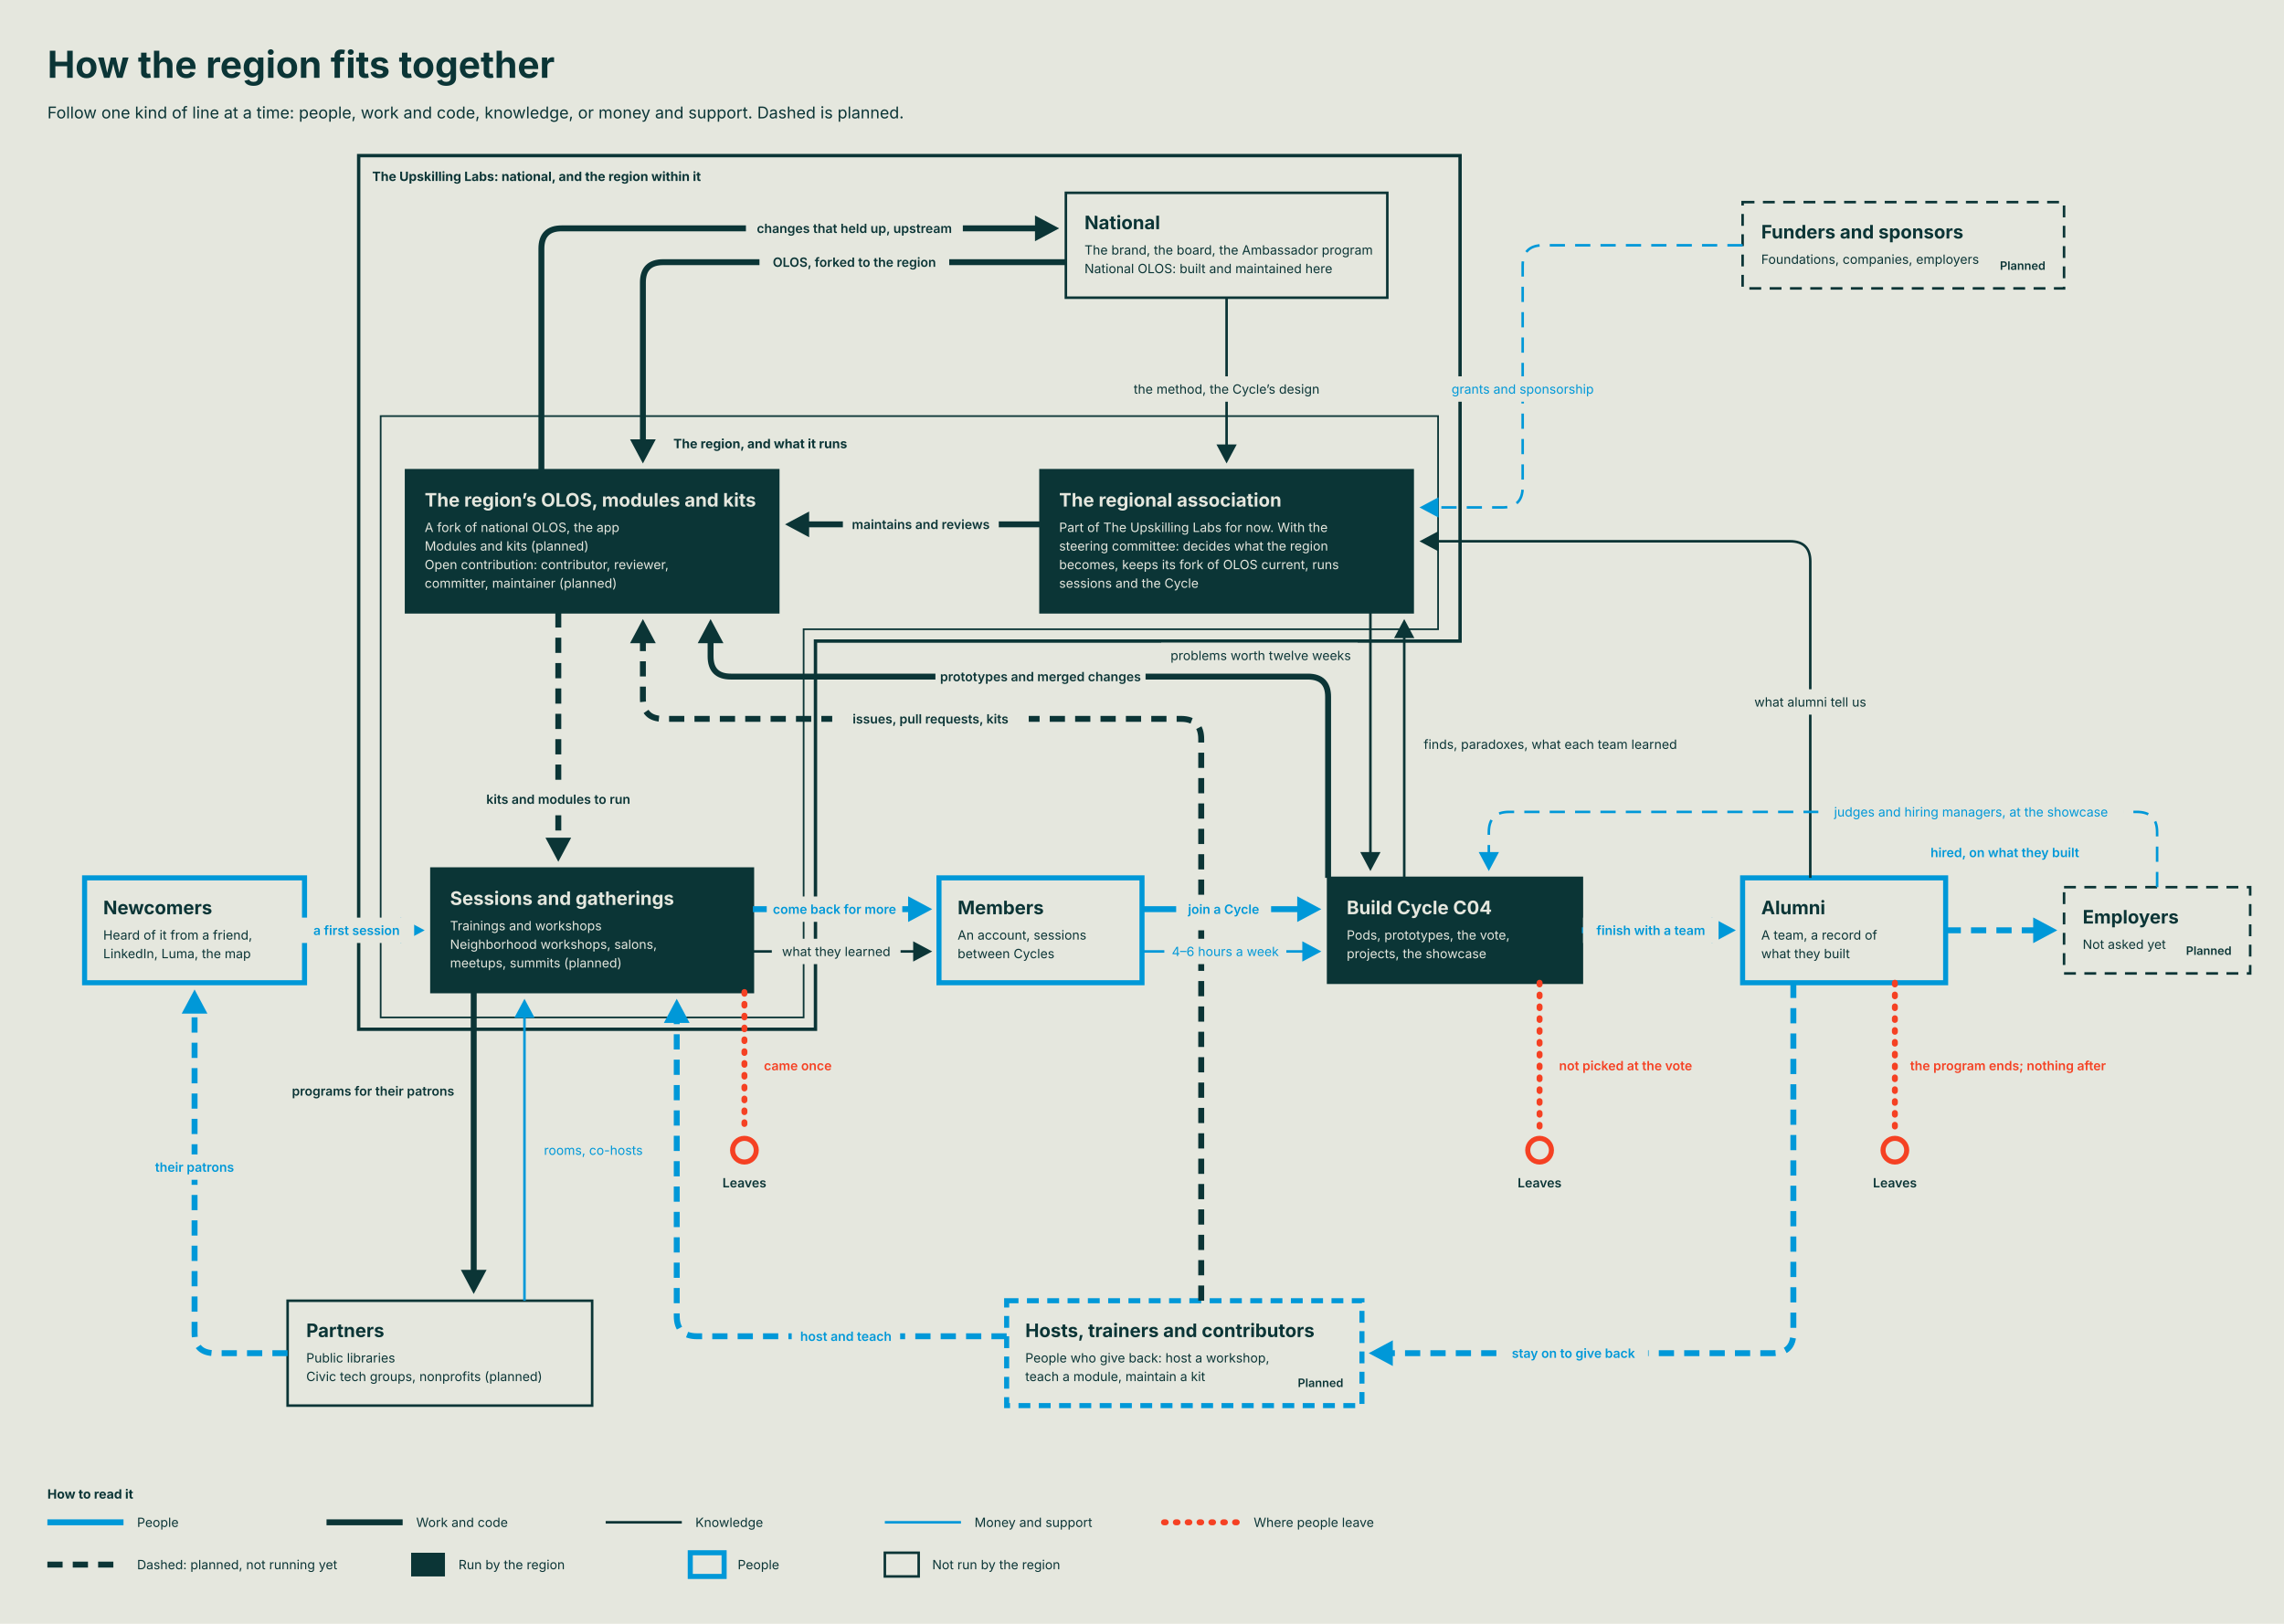
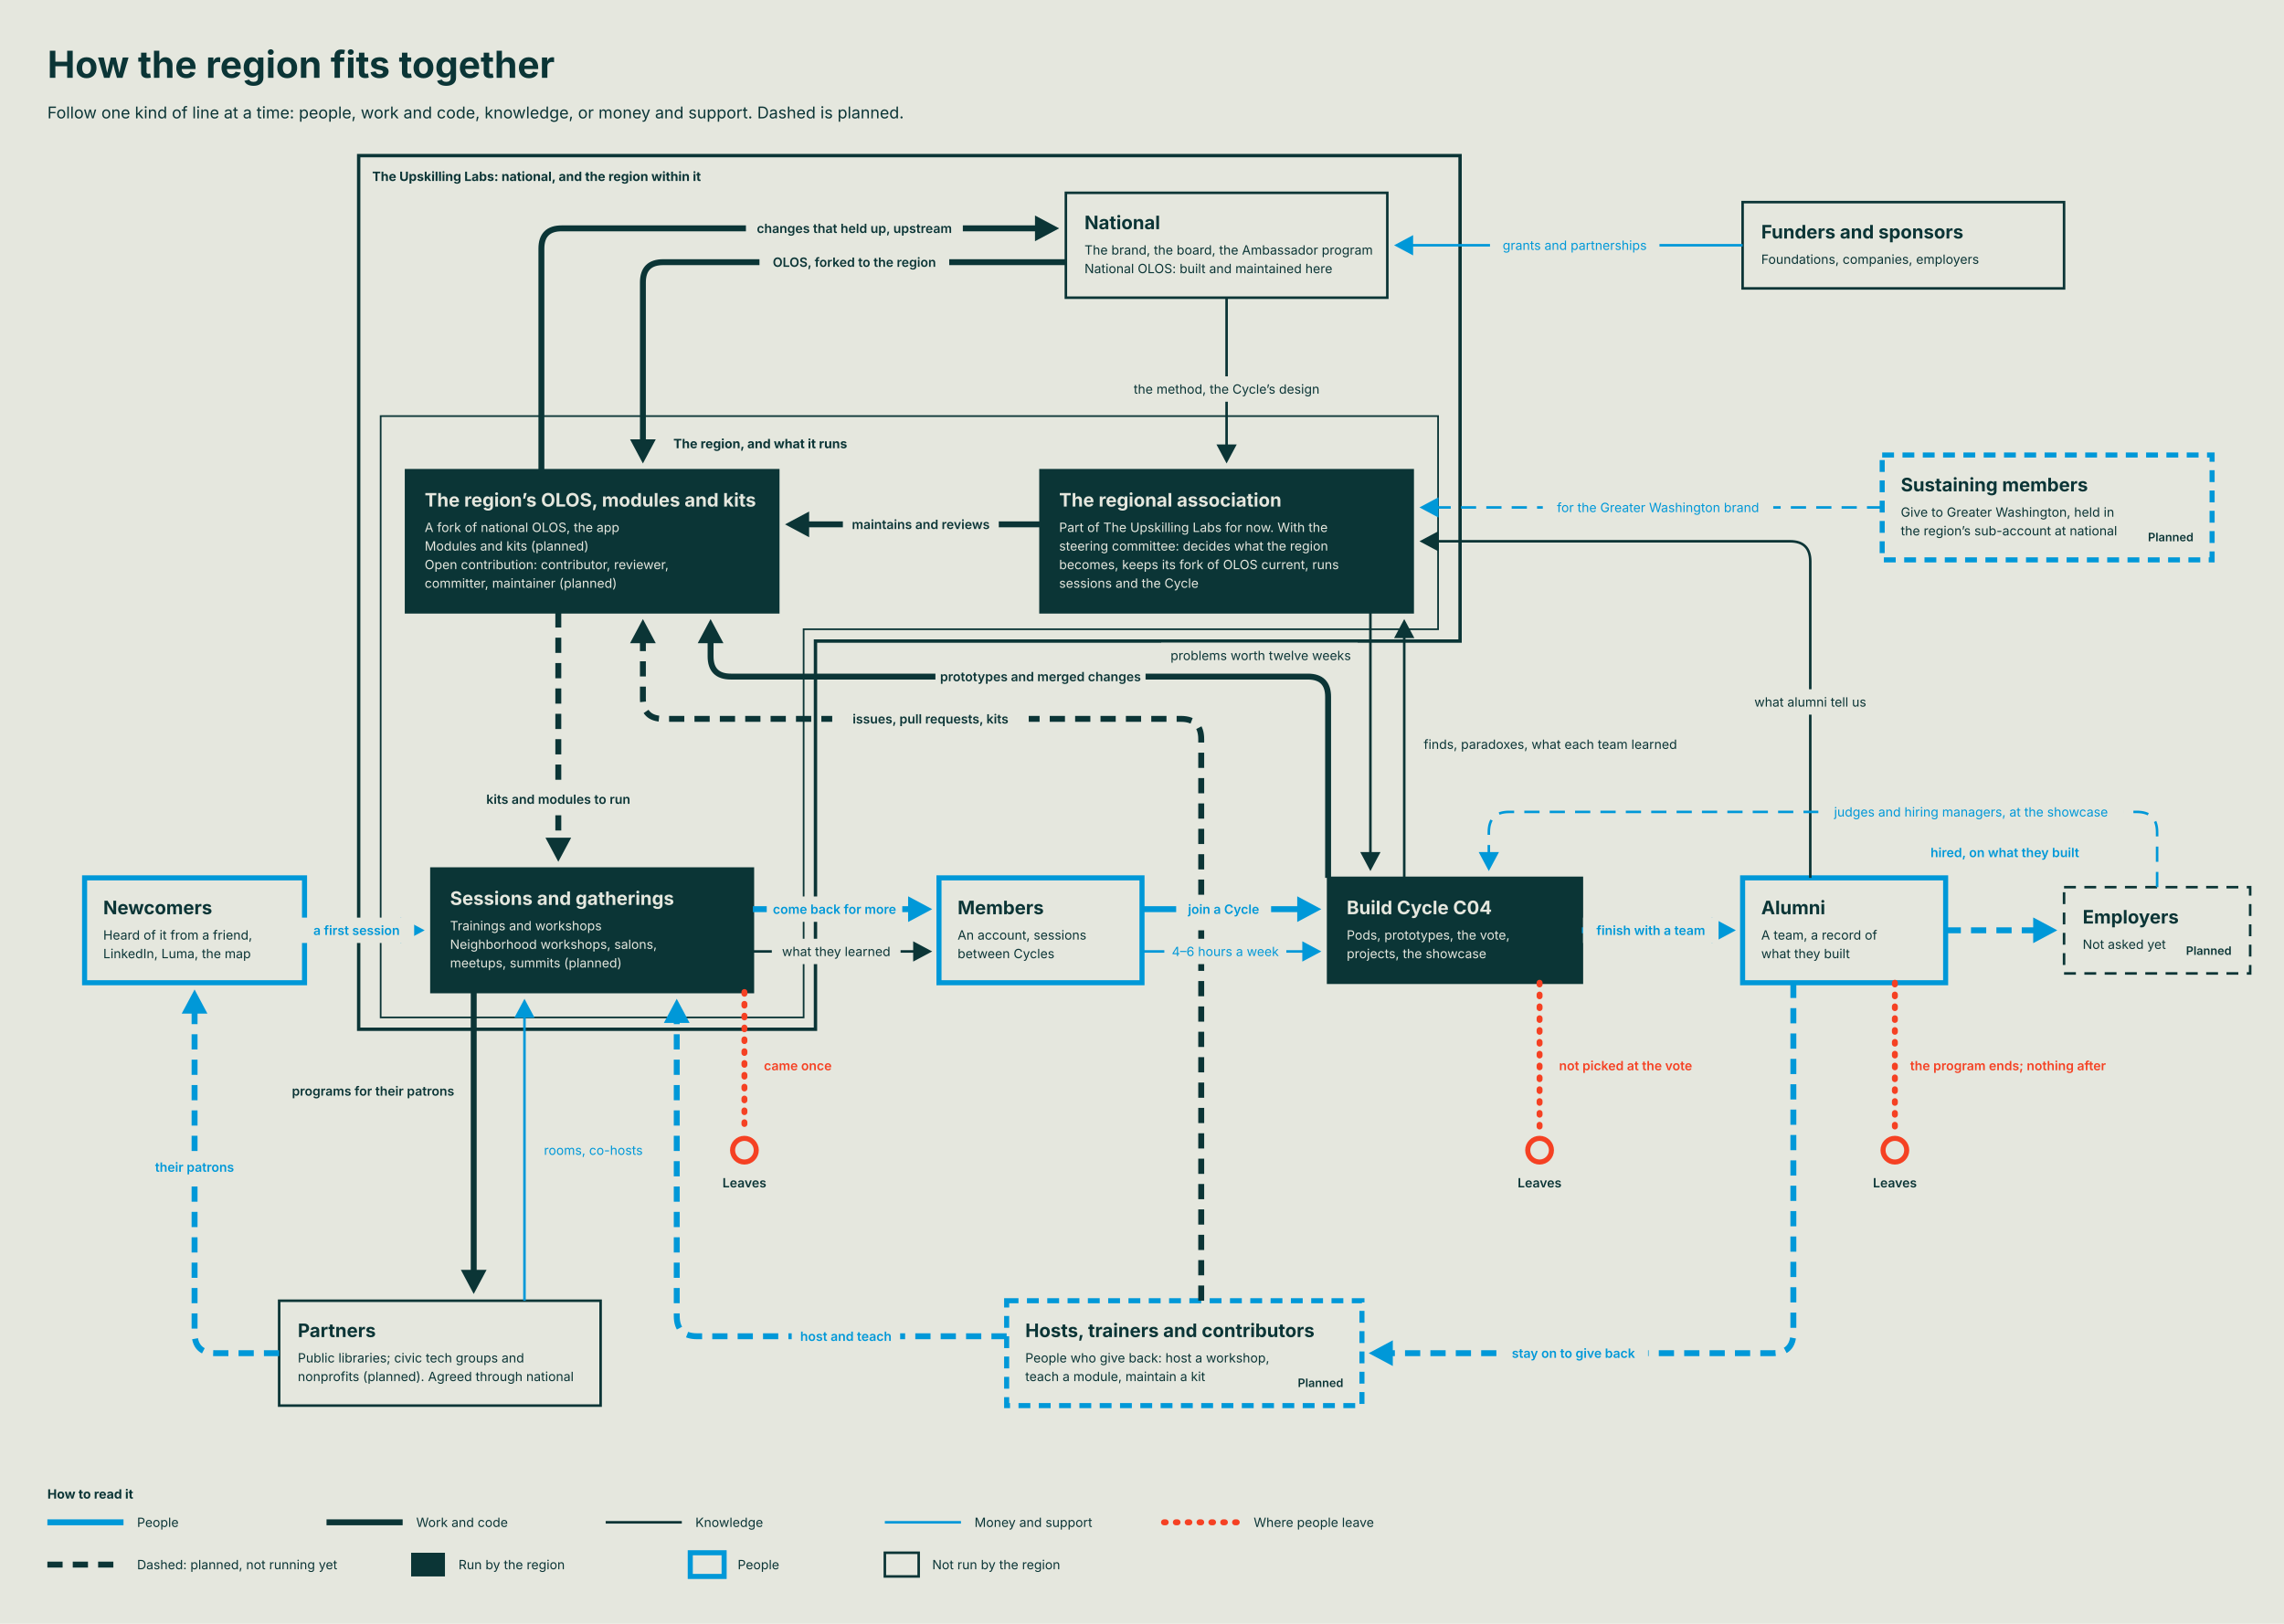
<svg xmlns="http://www.w3.org/2000/svg" class="fnet" viewBox="0 0 2700 1920" role="img" aria-label="How the region fits together" font-family="Inter, system-ui, sans-serif">
  <rect width="2700" height="1920" fill="#e5e7de" />
  <text x="56" y="92" font-size="43.987" font-weight="700" fill="#0b3536">How the region fits together</text>
  <text x="56" y="140" font-size="19.244" fill="#0b3536">Follow one kind of line at a time: people, work and code, knowledge, or money and support. Dashed is planned.</text>
  <path d="M424.0,184.0 H1726.0 V758.0 H964.0 V1217.0 H424.0 Z" fill="none" stroke="#0b3536" stroke-width="4" />
  <text x="440.0" y="214.0" font-size="15.118" font-weight="700" fill="#0b3536">The Upskilling Labs: national, and the region within it</text>
  <path d="M450.0,492.0 H1700.0 V744.0 H950.0 V1203.0 H450.0 Z" fill="none" stroke="#0b3536" stroke-width="2" />
  <text x="796.0" y="530.0" font-size="15.118" font-weight="700" fill="#0b3536">The region, and what it runs</text>
  <g class="node">
    <rect x="1260.0" y="228.0" width="380" height="124.0" fill="#e5e7de" stroke="#0b3536" stroke-width="3" />
    <text x="1282.0" y="271.0" font-size="21.993" font-weight="700" fill="#0b3536">National</text>
    <text x="1282.0" y="301.0" font-size="15.118" fill="#0b3536">The brand, the board, the Ambassador program</text>
    <text x="1282.0" y="323.0" font-size="15.118" fill="#0b3536">National OLOS: built and maintained here</text>
  </g>
  <g class="node">
-     <rect x="2060.0" y="239.0" width="380" height="102.0" fill="#e5e7de" stroke="#0b3536" stroke-width="3" stroke-dasharray="14 10" />
+     <rect x="2060.0" y="239.0" width="380" height="102.0" fill="#e5e7de" stroke="#0b3536" stroke-width="3" />
    <text x="2082.0" y="282.0" font-size="21.993" font-weight="700" fill="#0b3536">Funders and sponsors</text>
    <text x="2082.0" y="312.0" font-size="15.118" fill="#0b3536">Foundations, companies, employers</text>
-     <text x="2418.0" y="319.0" text-anchor="end" font-size="13.745" font-weight="600" fill="#0b3536">Planned</text>
  </g>
  <g class="node">
    <rect x="480.0" y="556.0" width="440" height="168.0" fill="#0b3536" stroke="#0b3536" stroke-width="3" />
    <text x="502.0" y="599.0" font-size="21.993" font-weight="700" fill="#e5e7de">The region’s OLOS, modules and kits</text>
    <text x="502.0" y="629.0" font-size="15.118" fill="#e5e7de">A fork of national OLOS, the app</text>
    <text x="502.0" y="651.0" font-size="15.118" fill="#e5e7de">Modules and kits (planned)</text>
    <text x="502.0" y="673.0" font-size="15.118" fill="#e5e7de">Open contribution: contributor, reviewer,</text>
    <text x="502.0" y="695.0" font-size="15.118" fill="#e5e7de">committer, maintainer (planned)</text>
  </g>
  <g class="node">
    <rect x="1230.0" y="556.0" width="440" height="168.0" fill="#0b3536" stroke="#0b3536" stroke-width="3" />
    <text x="1252.0" y="599.0" font-size="21.993" font-weight="700" fill="#e5e7de">The regional association</text>
    <text x="1252.0" y="629.0" font-size="15.118" fill="#e5e7de">Part of The Upskilling Labs for now. With the</text>
    <text x="1252.0" y="651.0" font-size="15.118" fill="#e5e7de">steering committee: decides what the region</text>
    <text x="1252.0" y="673.0" font-size="15.118" fill="#e5e7de">becomes, keeps its fork of OLOS current, runs</text>
    <text x="1252.0" y="695.0" font-size="15.118" fill="#e5e7de">sessions and the Cycle</text>
  </g>
  <g class="node">
    <rect x="100.0" y="1038.0" width="260" height="124.0" fill="#e5e7de" stroke="#0098d8" stroke-width="6" />
    <text x="122.0" y="1081.0" font-size="21.993" font-weight="700" fill="#0b3536">Newcomers</text>
    <text x="122.0" y="1111.0" font-size="15.118" fill="#0b3536">Heard of it from a friend,</text>
    <text x="122.0" y="1133.0" font-size="15.118" fill="#0b3536">LinkedIn, Luma, the map</text>
  </g>
  <g class="node">
    <rect x="510.0" y="1027.0" width="380" height="146.0" fill="#0b3536" stroke="#0b3536" stroke-width="3" />
    <text x="532.0" y="1070.0" font-size="21.993" font-weight="700" fill="#e5e7de">Sessions and gatherings</text>
    <text x="532.0" y="1100.0" font-size="15.118" fill="#e5e7de">Trainings and workshops</text>
    <text x="532.0" y="1122.0" font-size="15.118" fill="#e5e7de">Neighborhood workshops, salons,</text>
    <text x="532.0" y="1144.0" font-size="15.118" fill="#e5e7de">meetups, summits (planned)</text>
  </g>
  <g class="node">
    <rect x="1110.0" y="1038.0" width="240" height="124.0" fill="#e5e7de" stroke="#0098d8" stroke-width="6" />
    <text x="1132.0" y="1081.0" font-size="21.993" font-weight="700" fill="#0b3536">Members</text>
    <text x="1132.0" y="1111.0" font-size="15.118" fill="#0b3536">An account, sessions</text>
    <text x="1132.0" y="1133.0" font-size="15.118" fill="#0b3536">between Cycles</text>
  </g>
  <g class="node">
    <rect x="1570.0" y="1038.0" width="300" height="124.0" fill="#0b3536" stroke="#0b3536" stroke-width="3" />
    <text x="1592.0" y="1081.0" font-size="21.993" font-weight="700" fill="#e5e7de">Build Cycle C04</text>
    <text x="1592.0" y="1111.0" font-size="15.118" fill="#e5e7de">Pods, prototypes, the vote,</text>
    <text x="1592.0" y="1133.0" font-size="15.118" fill="#e5e7de">projects, the showcase</text>
  </g>
  <g class="node">
    <rect x="2060.0" y="1038.0" width="240" height="124.0" fill="#e5e7de" stroke="#0098d8" stroke-width="6" />
    <text x="2082.0" y="1081.0" font-size="21.993" font-weight="700" fill="#0b3536">Alumni</text>
    <text x="2082.0" y="1111.0" font-size="15.118" fill="#0b3536">A team, a record of</text>
    <text x="2082.0" y="1133.0" font-size="15.118" fill="#0b3536">what they built</text>
  </g>
  <g class="node">
    <rect x="2440.0" y="1049.0" width="220" height="102.0" fill="#e5e7de" stroke="#0b3536" stroke-width="3" stroke-dasharray="14 10" />
    <text x="2462.0" y="1092.0" font-size="21.993" font-weight="700" fill="#0b3536">Employers</text>
    <text x="2462.0" y="1122.0" font-size="15.118" fill="#0b3536">Not asked yet</text>
    <text x="2638.0" y="1129.0" text-anchor="end" font-size="13.745" font-weight="600" fill="#0b3536">Planned</text>
  </g>
  <g class="node">
-     <rect x="340.0" y="1538.0" width="360" height="124.0" fill="#e5e7de" stroke="#0b3536" stroke-width="3" />
-     <text x="362.0" y="1581.0" font-size="21.993" font-weight="700" fill="#0b3536">Partners</text>
-     <text x="362.0" y="1611.0" font-size="15.118" fill="#0b3536">Public libraries</text>
-     <text x="362.0" y="1633.0" font-size="15.118" fill="#0b3536">Civic tech groups, nonprofits (planned)</text>
+     <rect x="330.0" y="1538.0" width="380" height="124.0" fill="#e5e7de" stroke="#0b3536" stroke-width="3" />
+     <text x="352.0" y="1581.0" font-size="21.993" font-weight="700" fill="#0b3536">Partners</text>
+     <text x="352.0" y="1611.0" font-size="15.118" fill="#0b3536">Public libraries; civic tech groups and</text>
+     <text x="352.0" y="1633.0" font-size="15.118" fill="#0b3536">nonprofits (planned). Agreed through national</text>
  </g>
  <g class="node">
    <rect x="1190.0" y="1538.0" width="420" height="124.0" fill="#e5e7de" stroke="#0098d8" stroke-width="6" stroke-dasharray="14 10" />
    <text x="1212.0" y="1581.0" font-size="21.993" font-weight="700" fill="#0b3536">Hosts, trainers and contributors</text>
    <text x="1212.0" y="1611.0" font-size="15.118" fill="#0b3536">People who give back: host a workshop,</text>
    <text x="1212.0" y="1633.0" font-size="15.118" fill="#0b3536">teach a module, maintain a kit</text>
    <text x="1588.0" y="1640.0" text-anchor="end" font-size="13.745" font-weight="600" fill="#0b3536">Planned</text>
+   </g>
+   <g class="node">
+     <rect x="2225.0" y="538.0" width="390" height="124.0" fill="#e5e7de" stroke="#0098d8" stroke-width="6" stroke-dasharray="14 10" />
+     <text x="2247.0" y="581.0" font-size="21.993" font-weight="700" fill="#0b3536">Sustaining members</text>
+     <text x="2247.0" y="611.0" font-size="15.118" fill="#0b3536">Give to Greater Washington, held in</text>
+     <text x="2247.0" y="633.0" font-size="15.118" fill="#0b3536">the region’s sub-account at national</text>
+     <text x="2593.0" y="640.0" text-anchor="end" font-size="13.745" font-weight="600" fill="#0b3536">Planned</text>
  </g>
  <path class="fl f-people" d="M360.0,1100.0 L483.0,1100.0" fill="none" stroke="#0098d8" stroke-width="7" />
  <path class="fl f-people" d="M890.0,1075.0 L1083.0,1075.0" fill="none" stroke="#0098d8" stroke-width="7" />
  <path class="fl f-people" d="M1350.0,1075.0 L1543.0,1075.0" fill="none" stroke="#0098d8" stroke-width="7" />
  <path class="fl f-people" d="M1870.0,1100.0 L2033.0,1100.0" fill="none" stroke="#0098d8" stroke-width="7" />
  <path class="fl f-people" d="M2300.0,1100.0 L2413.0,1100.0" fill="none" stroke="#0098d8" stroke-width="7" stroke-dasharray="18 12" />
  <path class="fl f-people" d="M2120.0,1162.0 L2120.0,1576.0 Q2120.0,1600.0 2096.0,1600.0 L1637.0,1600.0" fill="none" stroke="#0098d8" stroke-width="7" stroke-dasharray="18 12" />
  <path class="fl f-people" d="M1190.0,1580.0 L824.0,1580.0 Q800.0,1580.0 800.0,1556.0 L800.0,1200.0" fill="none" stroke="#0098d8" stroke-width="7" stroke-dasharray="18 12" />
-   <path class="fl f-people" d="M340.0,1600.0 L254.0,1600.0 Q230.0,1600.0 230.0,1576.0 L230.0,1189.0" fill="none" stroke="#0098d8" stroke-width="7" stroke-dasharray="18 12" />
+   <path class="fl f-people" d="M330.0,1600.0 L254.0,1600.0 Q230.0,1600.0 230.0,1576.0 L230.0,1189.0" fill="none" stroke="#0098d8" stroke-width="7" stroke-dasharray="18 12" />
  <path class="fl f-leak" d="M880.0,1173.0 L880.0,1334.0" fill="none" stroke="#f54123" stroke-width="7" stroke-dasharray="2 12" stroke-linecap="round" />
  <path class="fl f-leak" d="M1820.0,1162.0 L1820.0,1334.0" fill="none" stroke="#f54123" stroke-width="7" stroke-dasharray="2 12" stroke-linecap="round" />
  <path class="fl f-leak" d="M2240.0,1162.0 L2240.0,1334.0" fill="none" stroke="#f54123" stroke-width="7" stroke-dasharray="2 12" stroke-linecap="round" />
  <path class="fl f-work" d="M1230.0,620.0 L947.0,620.0" fill="none" stroke="#0b3536" stroke-width="7" />
  <path class="fl f-work" d="M1570.0,1038.0 L1570.0,824.0 Q1570.0,800.0 1546.0,800.0 L864.0,800.0 Q840.0,800.0 840.0,776.0 L840.0,751.0" fill="none" stroke="#0b3536" stroke-width="7" />
  <path class="fl f-work" d="M1420.0,1538.0 L1420.0,874.0 Q1420.0,850.0 1396.0,850.0 L784.0,850.0 Q760.0,850.0 760.0,826.0 L760.0,751.0" fill="none" stroke="#0b3536" stroke-width="7" stroke-dasharray="18 12" />
  <path class="fl f-work" d="M660.0,724.0 L660.0,1000.0" fill="none" stroke="#0b3536" stroke-width="7" stroke-dasharray="18 12" />
  <path class="fl f-work" d="M560.0,1173.0 L560.0,1511.0" fill="none" stroke="#0b3536" stroke-width="7" />
  <path class="fl f-knowledge" d="M1620.0,724.0 L1620.0,1015.0" fill="none" stroke="#0b3536" stroke-width="3" />
  <path class="fl f-knowledge" d="M1660.0,1038.0 L1660.0,747.0" fill="none" stroke="#0b3536" stroke-width="3" />
  <path class="fl f-knowledge" d="M890.0,1125.0 L1087.0,1125.0" fill="none" stroke="#0b3536" stroke-width="3" />
  <path class="fl f-knowledge" d="M2140.0,1038.0 L2140.0,664.0 Q2140.0,640.0 2116.0,640.0 L1693.0,640.0" fill="none" stroke="#0b3536" stroke-width="3" />
  <path class="fl f-support" d="M620.0,1538.0 L620.0,1196.0" fill="none" stroke="#0098d8" stroke-width="3" />
  <path class="fl f-support" d="M1350.0,1125.0 L1547.0,1125.0" fill="none" stroke="#0098d8" stroke-width="3" />
  <path class="fl f-support" d="M2550.0,1049.0 L2550.0,984.0 Q2550.0,960.0 2526.0,960.0 L1784.0,960.0 Q1760.0,960.0 1760.0,984.0 L1760.0,1015.0" fill="none" stroke="#0098d8" stroke-width="3" stroke-dasharray="18 12" />
  <path class="fl f-work" d="M1260.0,310.0 L784.0,310.0 Q760.0,310.0 760.0,334.0 L760.0,529.0" fill="none" stroke="#0b3536" stroke-width="7" />
  <path class="fl f-work" d="M640.0,556.0 L640.0,294.0 Q640.0,270.0 664.0,270.0 L1233.0,270.0" fill="none" stroke="#0b3536" stroke-width="7" />
  <path class="fl f-knowledge" d="M1450.0,352.0 L1450.0,533.0" fill="none" stroke="#0b3536" stroke-width="3" />
-   <path class="fl f-support" d="M2060.0,290.0 L1824.0,290.0 Q1800.0,290.0 1800.0,314.0 L1800.0,576.0 Q1800.0,600.0 1776.0,600.0 L1693.0,600.0" fill="none" stroke="#0098d8" stroke-width="3" stroke-dasharray="18 12" />
+   <path class="fl f-support" d="M2060.0,290.0 L1663.0,290.0" fill="none" stroke="#0098d8" stroke-width="3" />
+   <path class="fl f-support" d="M2225.0,600.0 L1693.0,600.0" fill="none" stroke="#0098d8" stroke-width="3" stroke-dasharray="18 12" />
  <path class="fl f-people" d="M473.5,1115.2 L502.0,1100.0 L473.5,1084.8 Z" fill="#0098d8" />
  <path class="fl f-people" d="M1073.5,1090.2 L1102.0,1075.0 L1073.5,1059.8 Z" fill="#0098d8" />
  <path class="fl f-people" d="M1533.5,1090.2 L1562.0,1075.0 L1533.5,1059.8 Z" fill="#0098d8" />
  <path class="fl f-people" d="M2023.5,1115.2 L2052.0,1100.0 L2023.5,1084.8 Z" fill="#0098d8" />
  <path class="fl f-people" d="M2403.5,1115.2 L2432.0,1100.0 L2403.5,1084.8 Z" fill="#0098d8" />
  <path class="fl f-people" d="M1646.5,1584.8 L1618.0,1600.0 L1646.5,1615.2 Z" fill="#0098d8" />
  <path class="fl f-people" d="M815.2,1209.5 L800.0,1181.0 L784.8,1209.5 Z" fill="#0098d8" />
  <path class="fl f-people" d="M245.2,1198.5 L230.0,1170.0 L214.8,1198.5 Z" fill="#0098d8" />
  <path class="fl f-work" d="M956.5,604.8 L928.0,620.0 L956.5,635.2 Z" fill="#0b3536" />
  <path class="fl f-work" d="M855.2,760.5 L840.0,732.0 L824.8,760.5 Z" fill="#0b3536" />
  <path class="fl f-work" d="M775.2,760.5 L760.0,732.0 L744.8,760.5 Z" fill="#0b3536" />
  <path class="fl f-work" d="M644.8,990.5 L660.0,1019.0 L675.2,990.5 Z" fill="#0b3536" />
  <path class="fl f-work" d="M544.8,1501.5 L560.0,1530.0 L575.2,1501.5 Z" fill="#0b3536" />
  <path class="fl f-knowledge" d="M1608.0,1007.5 L1620.0,1030.0 L1632.0,1007.5 Z" fill="#0b3536" />
  <path class="fl f-knowledge" d="M1672.0,754.5 L1660.0,732.0 L1648.0,754.5 Z" fill="#0b3536" />
  <path class="fl f-knowledge" d="M1079.5,1137.0 L1102.0,1125.0 L1079.5,1113.0 Z" fill="#0b3536" />
  <path class="fl f-knowledge" d="M1700.5,628.0 L1678.0,640.0 L1700.5,652.0 Z" fill="#0b3536" />
  <path class="fl f-support" d="M632.0,1203.5 L620.0,1181.0 L608.0,1203.5 Z" fill="#0098d8" />
  <path class="fl f-support" d="M1539.5,1137.0 L1562.0,1125.0 L1539.5,1113.0 Z" fill="#0098d8" />
  <path class="fl f-support" d="M1748.0,1007.5 L1760.0,1030.0 L1772.0,1007.5 Z" fill="#0098d8" />
  <path class="fl f-work" d="M744.8,519.5 L760.0,548.0 L775.2,519.5 Z" fill="#0b3536" />
  <path class="fl f-work" d="M1223.5,285.2 L1252.0,270.0 L1223.5,254.8 Z" fill="#0b3536" />
  <path class="fl f-knowledge" d="M1438.0,525.5 L1450.0,548.0 L1462.0,525.5 Z" fill="#0b3536" />
+   <path class="fl f-support" d="M1670.5,278.0 L1648.0,290.0 L1670.5,302.0 Z" fill="#0098d8" />
  <path class="fl f-support" d="M1700.5,588.0 L1678.0,600.0 L1700.5,612.0 Z" fill="#0098d8" />
  <g class="fl f-leak">
    <circle cx="880" cy="1360" r="14" fill="#e5e7de" stroke="#f54123" stroke-width="6" />
    <text x="880" y="1404" text-anchor="middle" font-size="15.118" font-weight="600" fill="#0b3536">Leaves</text>
  </g>
  <g class="fl f-leak">
    <circle cx="1820" cy="1360" r="14" fill="#e5e7de" stroke="#f54123" stroke-width="6" />
    <text x="1820" y="1404" text-anchor="middle" font-size="15.118" font-weight="600" fill="#0b3536">Leaves</text>
  </g>
  <g class="fl f-leak">
    <circle cx="2240" cy="1360" r="14" fill="#e5e7de" stroke="#f54123" stroke-width="6" />
    <text x="2240" y="1404" text-anchor="middle" font-size="15.118" font-weight="600" fill="#0b3536">Leaves</text>
  </g>
  <g class="fl f-people">
    <rect x="353.4" y="1085.0" width="136.2" height="30" fill="#e5e7de" />
    <text x="421.5" y="1105.5" text-anchor="middle" font-size="15.118" font-weight="600" fill="#0098d8">a first session</text>
  </g>
  <g class="fl f-people">
    <rect x="906.4" y="1060.0" width="160.2" height="30" fill="#e5e7de" />
    <text x="986.5" y="1080.5" text-anchor="middle" font-size="15.118" font-weight="600" fill="#0098d8">come back for more</text>
  </g>
  <g class="fl f-people">
    <rect x="1390.4" y="1060.0" width="112.2" height="30" fill="#e5e7de" />
    <text x="1446.5" y="1080.5" text-anchor="middle" font-size="15.118" font-weight="600" fill="#0098d8">join a Cycle</text>
  </g>
  <g class="fl f-people">
    <rect x="1871.4" y="1085.0" width="160.2" height="30" fill="#e5e7de" />
    <text x="1951.5" y="1105.5" text-anchor="middle" font-size="15.118" font-weight="600" fill="#0098d8">finish with a team</text>
  </g>
  <g class="fl f-people">
    <rect x="2261.8" y="993.0" width="216.3" height="30" fill="#e5e7de" />
    <text x="2370.0" y="1013.5" text-anchor="middle" font-size="15.118" font-weight="600" fill="#0098d8">hired, on what they built</text>
  </g>
  <g class="fl f-people">
    <rect x="1771.9" y="1585.0" width="176.3" height="30" fill="#e5e7de" />
    <text x="1860.0" y="1605.5" text-anchor="middle" font-size="15.118" font-weight="600" fill="#0098d8">stay on to give back</text>
  </g>
  <g class="fl f-people">
    <rect x="935.9" y="1565.0" width="128.2" height="30" fill="#e5e7de" />
    <text x="1000.0" y="1585.5" text-anchor="middle" font-size="15.118" font-weight="600" fill="#0098d8">host and teach</text>
  </g>
  <g class="fl f-people">
    <rect x="169.9" y="1365.0" width="120.2" height="30" fill="#e5e7de" />
    <text x="230.0" y="1385.5" text-anchor="middle" font-size="15.118" font-weight="600" fill="#0098d8">their patrons</text>
  </g>
  <g class="fl f-leak">
    <rect x="895.0" y="1245.0" width="88.1" height="30" fill="#e5e7de" />
    <text x="903.0" y="1265.5" text-anchor="start" font-size="15.118" font-weight="600" fill="#f54123">came once</text>
  </g>
  <g class="fl f-leak">
    <rect x="1835.0" y="1245.0" width="192.3" height="30" fill="#e5e7de" />
    <text x="1843.0" y="1265.5" text-anchor="start" font-size="15.118" font-weight="600" fill="#f54123">not picked at the vote</text>
  </g>
  <g class="fl f-leak">
    <rect x="2250.0" y="1245.0" width="264.4" height="30" fill="#e5e7de" />
    <text x="2258.0" y="1265.5" text-anchor="start" font-size="15.118" font-weight="600" fill="#f54123">the program ends; nothing after</text>
  </g>
  <g class="fl f-work">
    <rect x="996.4" y="605.0" width="184.3" height="30" fill="#e5e7de" />
    <text x="1088.5" y="625.5" text-anchor="middle" font-size="15.118" font-weight="600" fill="#0b3536">maintains and reviews</text>
  </g>
  <g class="fl f-work">
    <rect x="1105.8" y="785.0" width="248.4" height="30" fill="#e5e7de" />
    <text x="1230.0" y="805.5" text-anchor="middle" font-size="15.118" font-weight="600" fill="#0b3536">prototypes and merged changes</text>
  </g>
  <g class="fl f-work">
    <rect x="983.8" y="835.0" width="232.3" height="30" fill="#e5e7de" />
    <text x="1100.0" y="855.5" text-anchor="middle" font-size="15.118" font-weight="600" fill="#0b3536">issues, pull requests, kits</text>
  </g>
  <g class="fl f-work">
    <rect x="559.9" y="930.0" width="200.3" height="30" fill="#e5e7de" />
    <text x="660.0" y="950.5" text-anchor="middle" font-size="15.118" font-weight="600" fill="#0b3536">kits and modules to run</text>
  </g>
  <g class="fl f-work">
    <rect x="320.7" y="1275.0" width="224.3" height="30" fill="#e5e7de" />
    <text x="537.0" y="1295.5" text-anchor="end" font-size="15.118" font-weight="600" fill="#0b3536">programs for their patrons</text>
  </g>
  <g class="fl f-knowledge">
    <rect x="1372.7" y="760.0" width="232.3" height="30" fill="#e5e7de" />
    <text x="1597.0" y="780.5" text-anchor="end" font-size="15.118" font-weight="400" fill="#0b3536">problems worth twelve weeks</text>
  </g>
  <g class="fl f-knowledge">
    <rect x="1675.0" y="865.0" width="336.5" height="30" fill="#e5e7de" />
    <text x="1683.0" y="885.5" text-anchor="start" font-size="15.118" font-weight="400" fill="#0b3536">finds, paradoxes, what each team learned</text>
  </g>
  <g class="fl f-knowledge">
    <rect x="912.4" y="1110.0" width="152.2" height="30" fill="#e5e7de" />
    <text x="988.5" y="1130.5" text-anchor="middle" font-size="15.118" font-weight="400" fill="#0b3536">what they learned</text>
  </g>
  <g class="fl f-knowledge">
    <rect x="2055.9" y="815.0" width="168.2" height="30" fill="#e5e7de" />
    <text x="2140.0" y="835.5" text-anchor="middle" font-size="15.118" font-weight="400" fill="#0b3536">what alumni tell us</text>
  </g>
  <g class="fl f-support">
    <rect x="635.0" y="1345.0" width="136.2" height="30" fill="#e5e7de" />
    <text x="643.0" y="1365.5" text-anchor="start" font-size="15.118" font-weight="400" fill="#0098d8">rooms, co-hosts</text>
  </g>
  <g class="fl f-support">
    <rect x="1376.4" y="1110.0" width="144.2" height="30" fill="#e5e7de" />
    <text x="1448.5" y="1130.5" text-anchor="middle" font-size="15.118" font-weight="400" fill="#0098d8">4–6 hours a week</text>
  </g>
  <g class="fl f-support">
    <rect x="2149.7" y="945.0" width="360.5" height="30" fill="#e5e7de" />
    <text x="2330.0" y="965.5" text-anchor="middle" font-size="15.118" font-weight="400" fill="#0098d8">judges and hiring managers, at the showcase</text>
  </g>
  <g class="fl f-work">
    <rect x="897.8" y="295.0" width="224.3" height="30" fill="#e5e7de" />
    <text x="1010.0" y="315.5" text-anchor="middle" font-size="15.118" font-weight="600" fill="#0b3536">OLOS, forked to the region</text>
  </g>
  <g class="fl f-work">
    <rect x="881.8" y="255.0" width="256.4" height="30" fill="#e5e7de" />
    <text x="1010.0" y="275.5" text-anchor="middle" font-size="15.118" font-weight="600" fill="#0b3536">changes that held up, upstream</text>
  </g>
  <g class="fl f-knowledge">
    <rect x="1321.8" y="445.0" width="256.4" height="30" fill="#e5e7de" />
    <text x="1450.0" y="465.5" text-anchor="middle" font-size="15.118" font-weight="400" fill="#0b3536">the method, the Cycle’s design</text>
  </g>
  <g class="fl f-support">
-     <rect x="1703.9" y="445.0" width="192.3" height="30" fill="#e5e7de" />
-     <text x="1800.0" y="465.5" text-anchor="middle" font-size="15.118" font-weight="400" fill="#0098d8">grants and sponsorship</text>
+     <rect x="1761.4" y="275.0" width="200.3" height="30" fill="#e5e7de" />
+     <text x="1861.5" y="295.5" text-anchor="middle" font-size="15.118" font-weight="400" fill="#0098d8">grants and partnerships</text>
+   </g>
+   <g class="fl f-support">
+     <rect x="1823.8" y="585.0" width="272.4" height="30" fill="#e5e7de" />
+     <text x="1960.0" y="605.5" text-anchor="middle" font-size="15.118" font-weight="400" fill="#0098d8">for the Greater Washington brand</text>
  </g>
  <text x="56" y="1772" font-size="15.118" font-weight="700" fill="#0b3536">How to read it</text>
  <line x1="56" y1="1800" x2="146" y2="1800" stroke="#0098d8" stroke-width="7" />
  <text x="162" y="1805.5" font-size="15.118" fill="#0b3536">People</text>
  <line x1="386" y1="1800" x2="476" y2="1800" stroke="#0b3536" stroke-width="7" />
  <text x="492" y="1805.5" font-size="15.118" fill="#0b3536">Work and code</text>
  <line x1="716" y1="1800" x2="806" y2="1800" stroke="#0b3536" stroke-width="3" />
  <text x="822" y="1805.5" font-size="15.118" fill="#0b3536">Knowledge</text>
  <line x1="1046" y1="1800" x2="1136" y2="1800" stroke="#0098d8" stroke-width="3" />
  <text x="1152" y="1805.5" font-size="15.118" fill="#0b3536">Money and support</text>
  <line x1="1376" y1="1800" x2="1466" y2="1800" stroke="#f54123" stroke-width="7" stroke-dasharray="2 12" stroke-linecap="round" />
  <text x="1482" y="1805.5" font-size="15.118" fill="#0b3536">Where people leave</text>
  <line x1="56" y1="1850" x2="146" y2="1850" stroke="#0b3536" stroke-width="7" stroke-dasharray="18 12" />
  <text x="162" y="1855.5" font-size="15.118" fill="#0b3536">Dashed: planned, not running yet</text>
  <rect x="486" y="1836" width="40" height="28" fill="#0b3536" />
  <text x="542" y="1855.5" font-size="15.118" fill="#0b3536">Run by the region</text>
  <rect x="816" y="1836" width="40" height="28" fill="#e5e7de" stroke="#0098d8" stroke-width="6" />
  <text x="872" y="1855.5" font-size="15.118" fill="#0b3536">People</text>
  <rect x="1046" y="1836" width="40" height="28" fill="#e5e7de" stroke="#0b3536" stroke-width="3" />
  <text x="1102" y="1855.5" font-size="15.118" fill="#0b3536">Not run by the region</text>
</svg>
